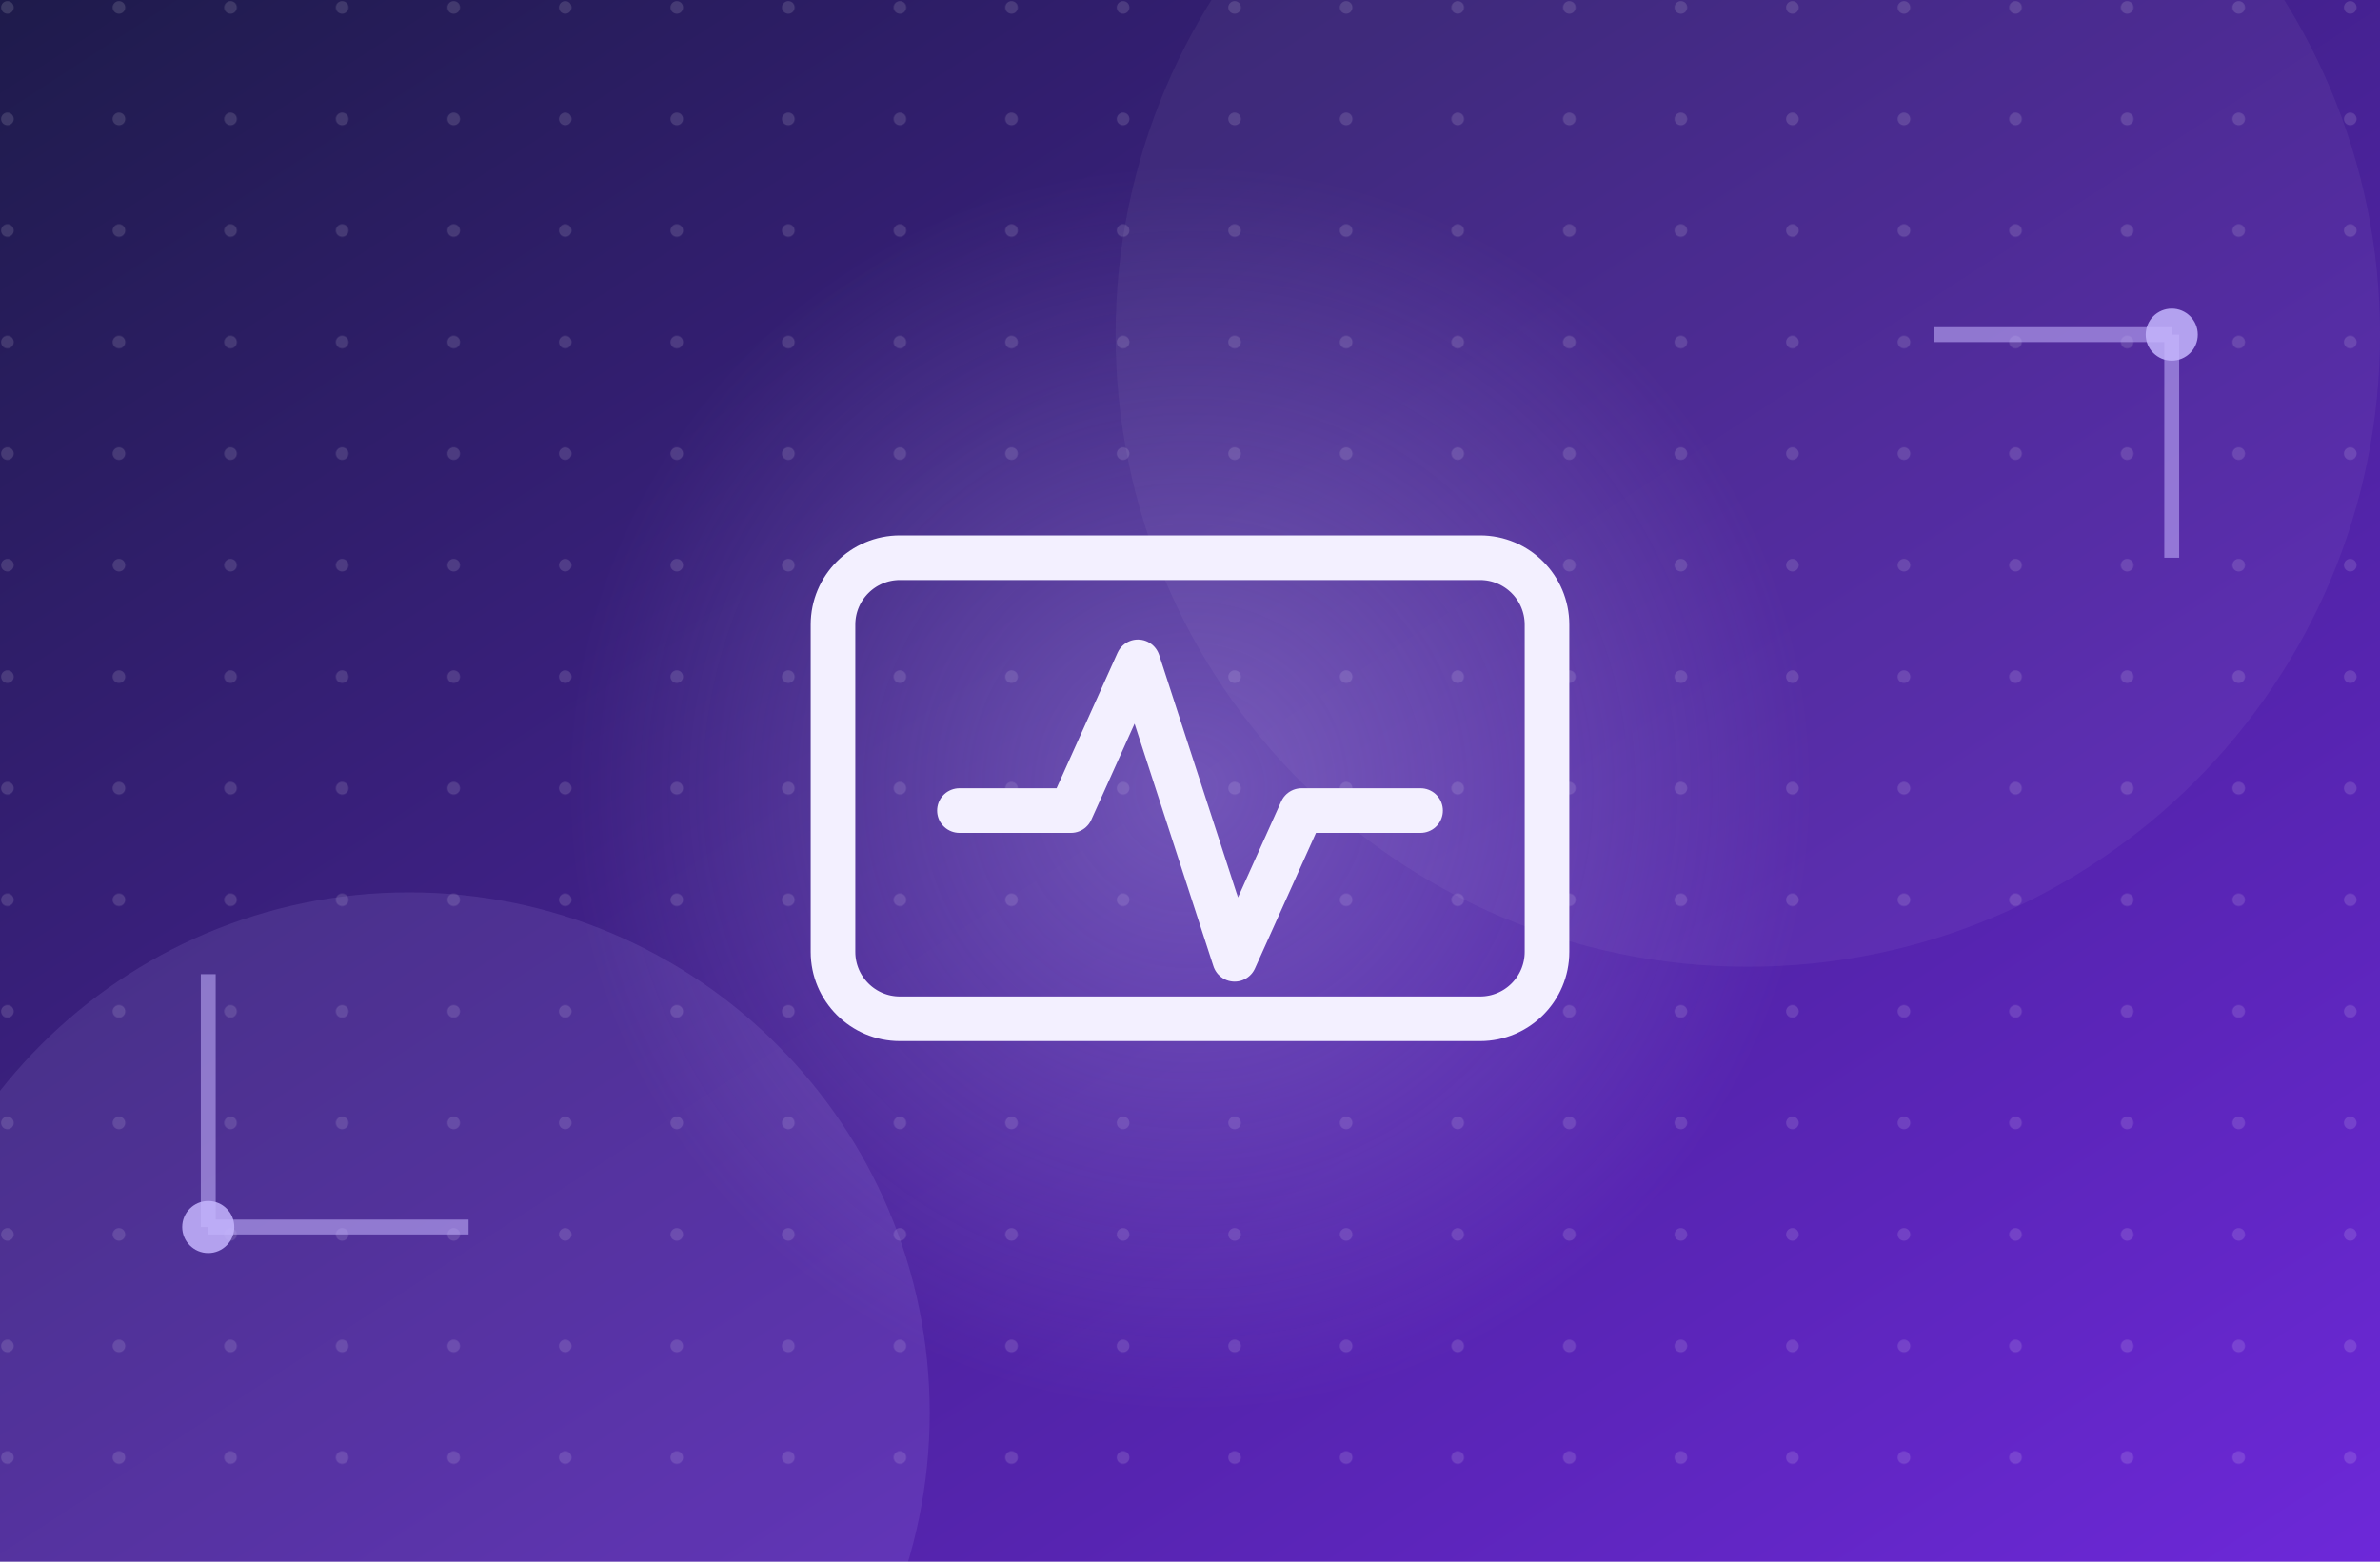
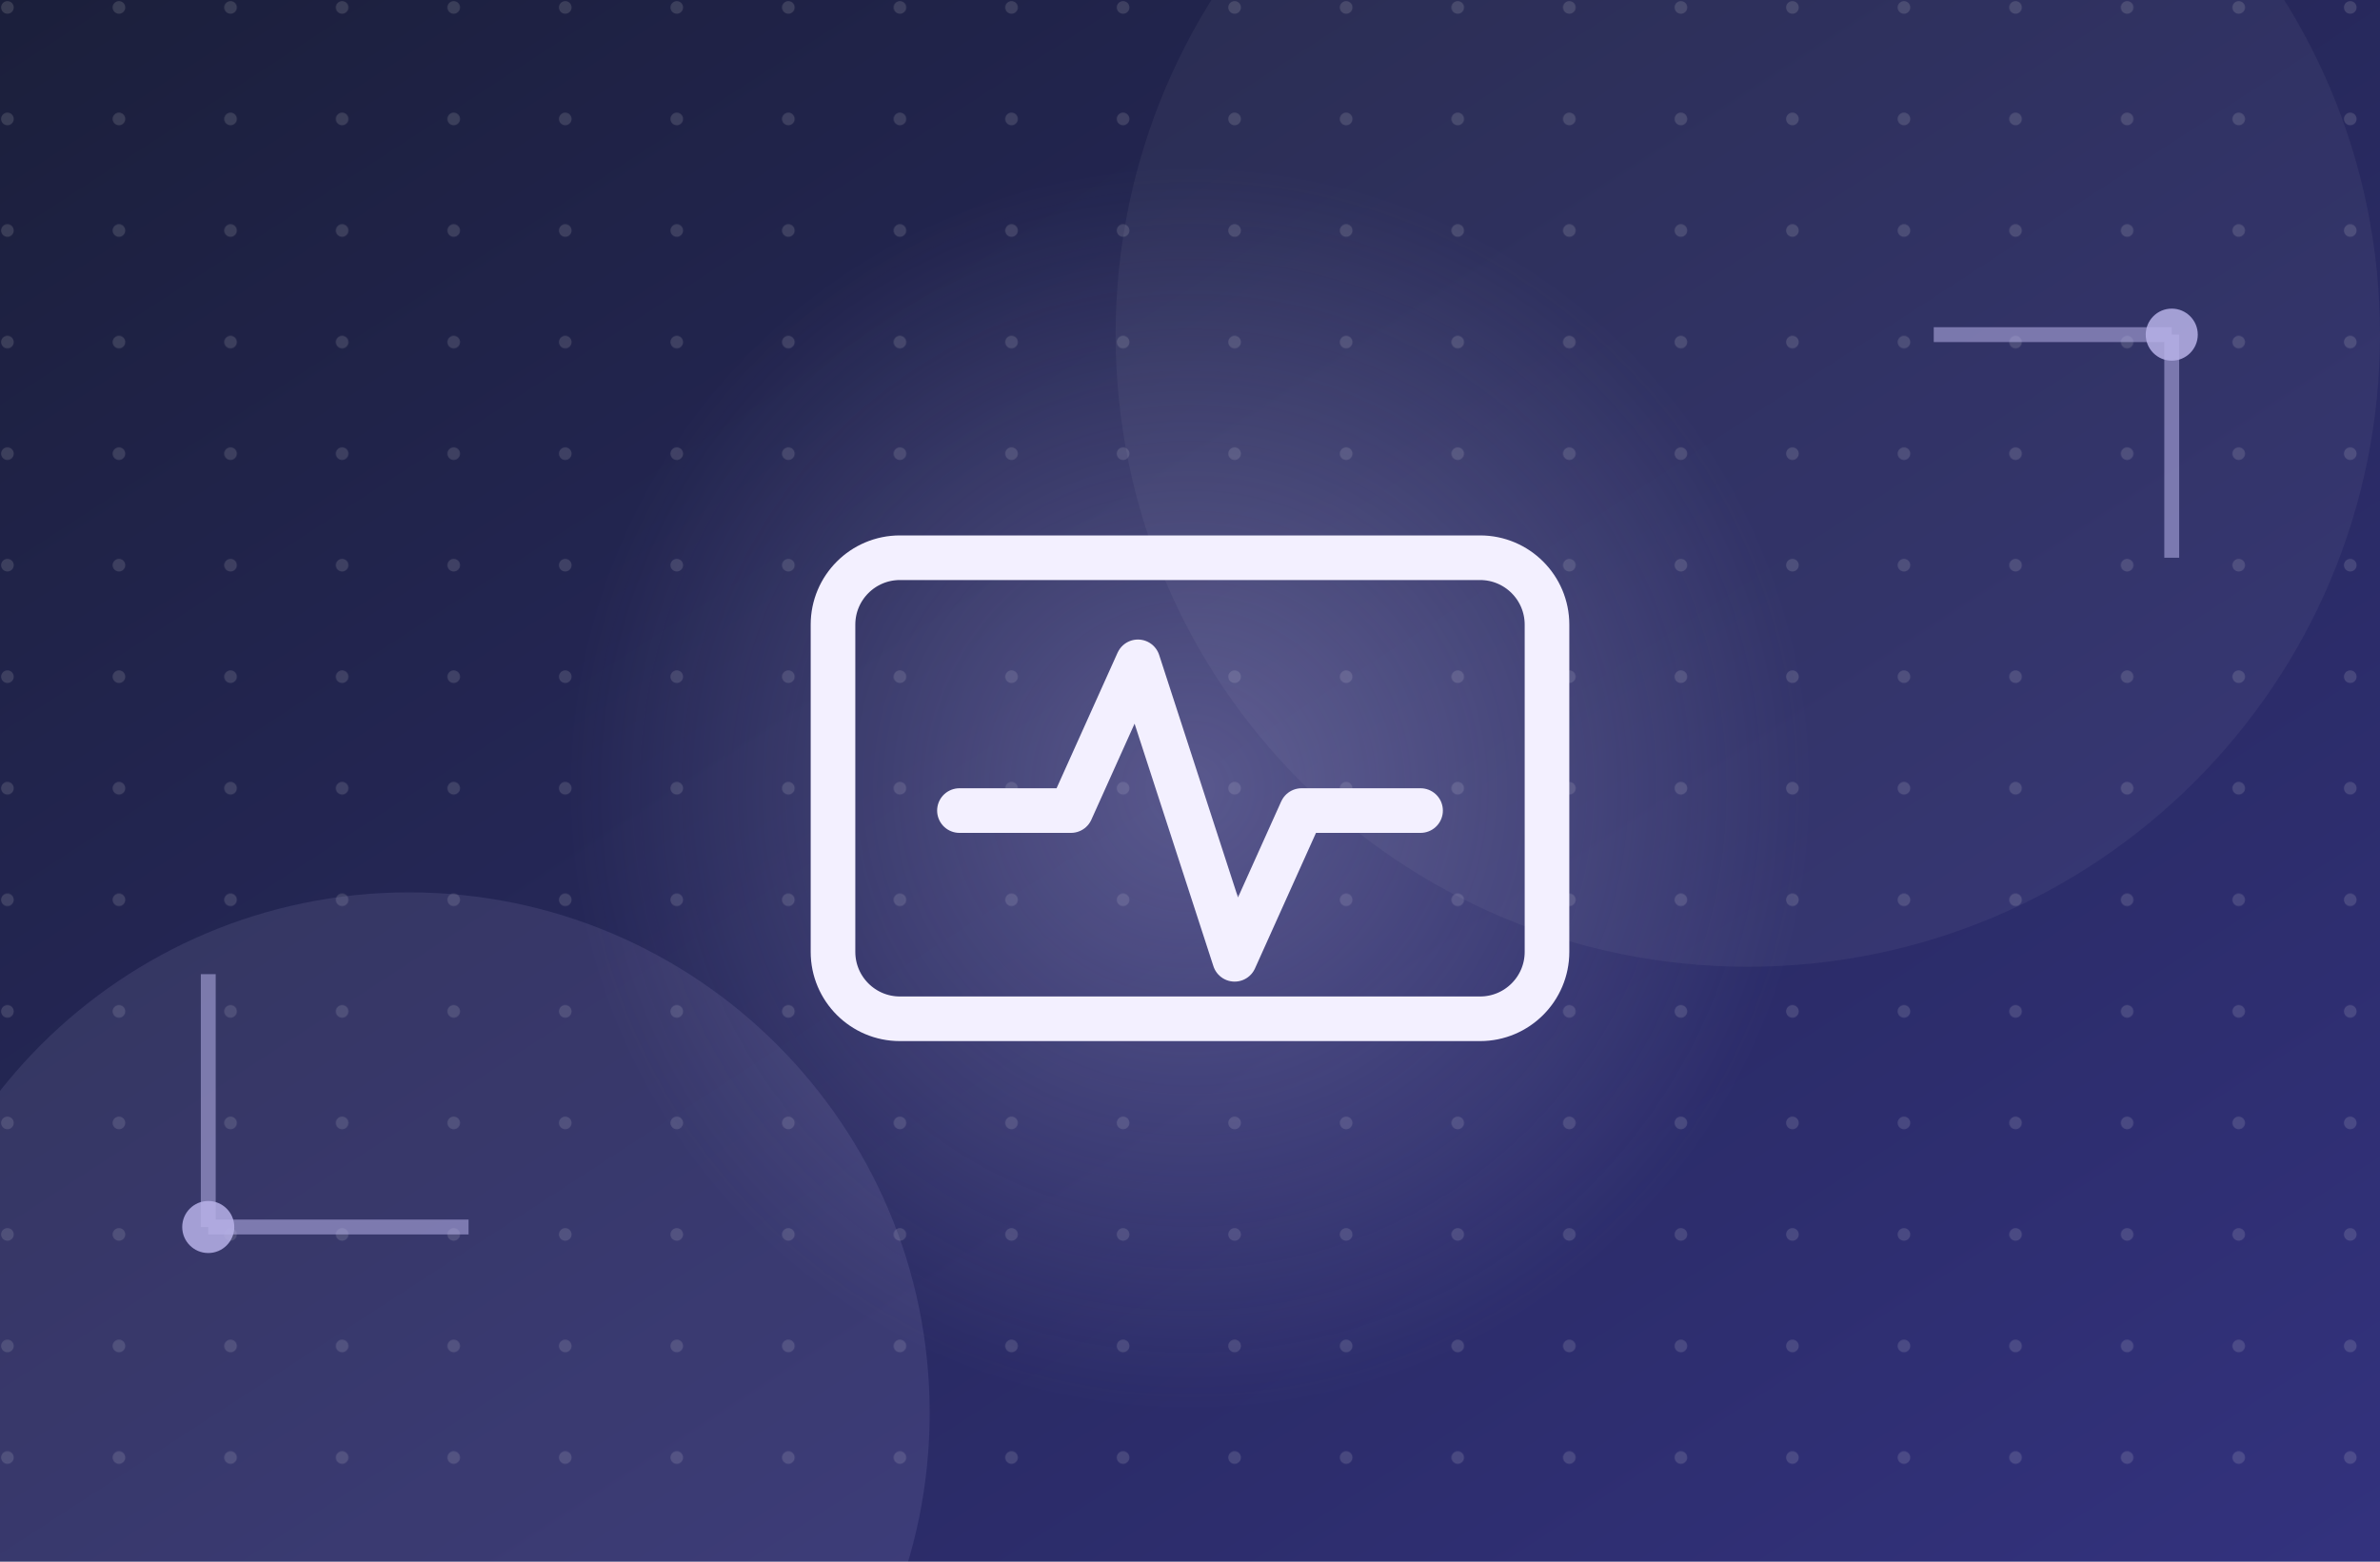
<svg xmlns="http://www.w3.org/2000/svg" viewBox="0 0 640 420" role="img" aria-label="رسم توضيحي لقسم الأجهزة الطبية">
  <defs>
    <linearGradient id="bg" x1="0" y1="0" x2="1" y2="1">
-       <stop offset="0" stop-color="#1e1b4b" />
-       <stop offset="1" stop-color="#6d28d9" />
+       <stop offset="0" stop-color="#1B1F3B" />
+       <stop offset="1" stop-color="#33327E" />
    </linearGradient>
    <pattern id="dots" width="30" height="30" patternUnits="userSpaceOnUse">
-       <circle cx="2" cy="2" r="1.7" fill="#ffffff" opacity="0.13" />
+       <circle cx="2" cy="2" r="1.7" fill="#FFFCF6" opacity="0.13" />
    </pattern>
    <radialGradient id="glow" cx="0.5" cy="0.5" r="0.5">
-       <stop offset="0" stop-color="#c4b5fd" stop-opacity="0.35" />
-       <stop offset="1" stop-color="#c4b5fd" stop-opacity="0" />
+       <stop offset="0" stop-color="#B7B1E8" stop-opacity="0.35" />
+       <stop offset="1" stop-color="#B7B1E8" stop-opacity="0" />
    </radialGradient>
  </defs>
  <rect width="640" height="420" fill="url(#bg)" />
  <rect width="640" height="420" fill="url(#dots)" />
-   <circle cx="470" cy="90" r="170" fill="#ffffff" opacity="0.05" />
-   <circle cx="110" cy="380" r="140" fill="#c4b5fd" opacity="0.12" />
+   <circle cx="470" cy="90" r="170" fill="#FFFCF6" opacity="0.05" />
+   <circle cx="110" cy="380" r="140" fill="#B7B1E8" opacity="0.12" />
  <circle cx="320" cy="212" r="168" fill="url(#glow)" />
  <g transform="translate(320 212)" fill="none" stroke="#f3f0ff" stroke-width="12" stroke-linecap="round" stroke-linejoin="round">
    <rect x="-96" y="-62" width="192" height="124" rx="18" />
    <path d="M-62 6 H-32 L-14 -34 L12 46 L30 6 H62" />
  </g>
-   <g fill="none" stroke="#c4b5fd" stroke-width="4" opacity="0.55">
+   <g fill="none" stroke="#B7B1E8" stroke-width="4" opacity="0.55">
    <path d="M56 330 H126 M56 330 V262" />
    <path d="M584 90 H520 M584 90 V150" />
  </g>
-   <circle cx="56" cy="330" r="7" fill="#c4b5fd" opacity="0.85" />
-   <circle cx="584" cy="90" r="7" fill="#c4b5fd" opacity="0.85" />
+   <circle cx="56" cy="330" r="7" fill="#B7B1E8" opacity="0.85" />
+   <circle cx="584" cy="90" r="7" fill="#B7B1E8" opacity="0.85" />
</svg>
